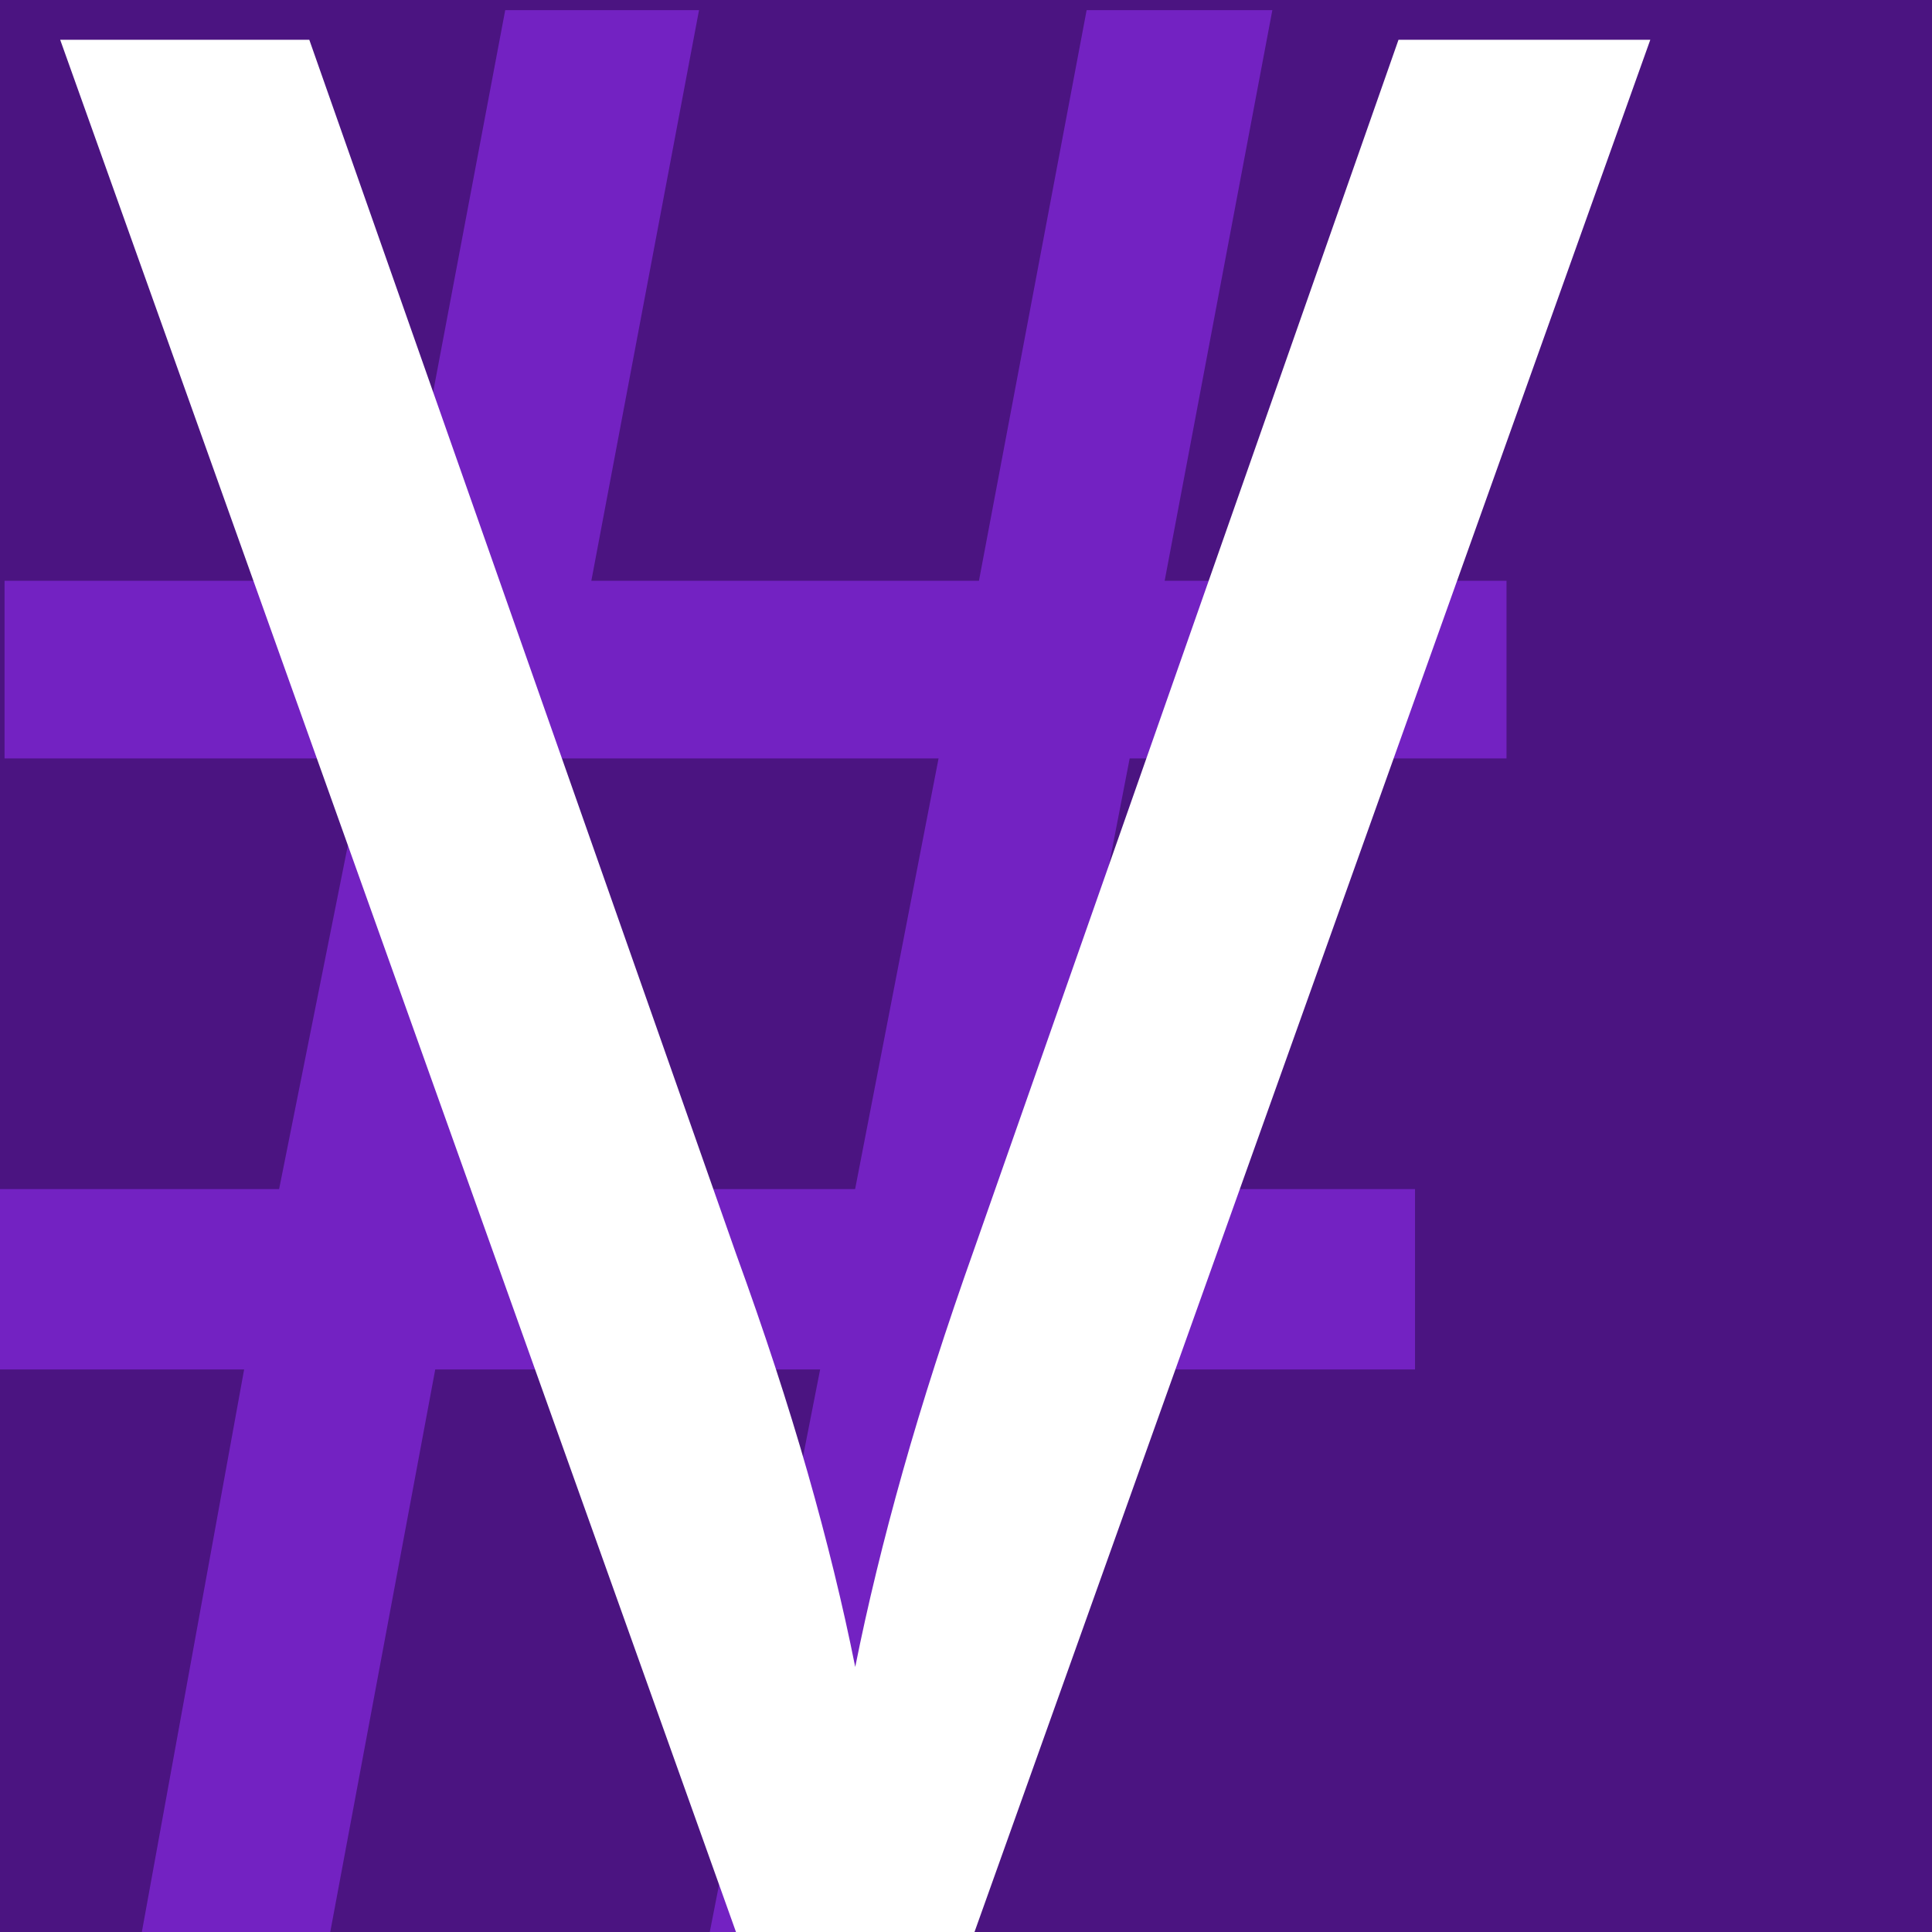
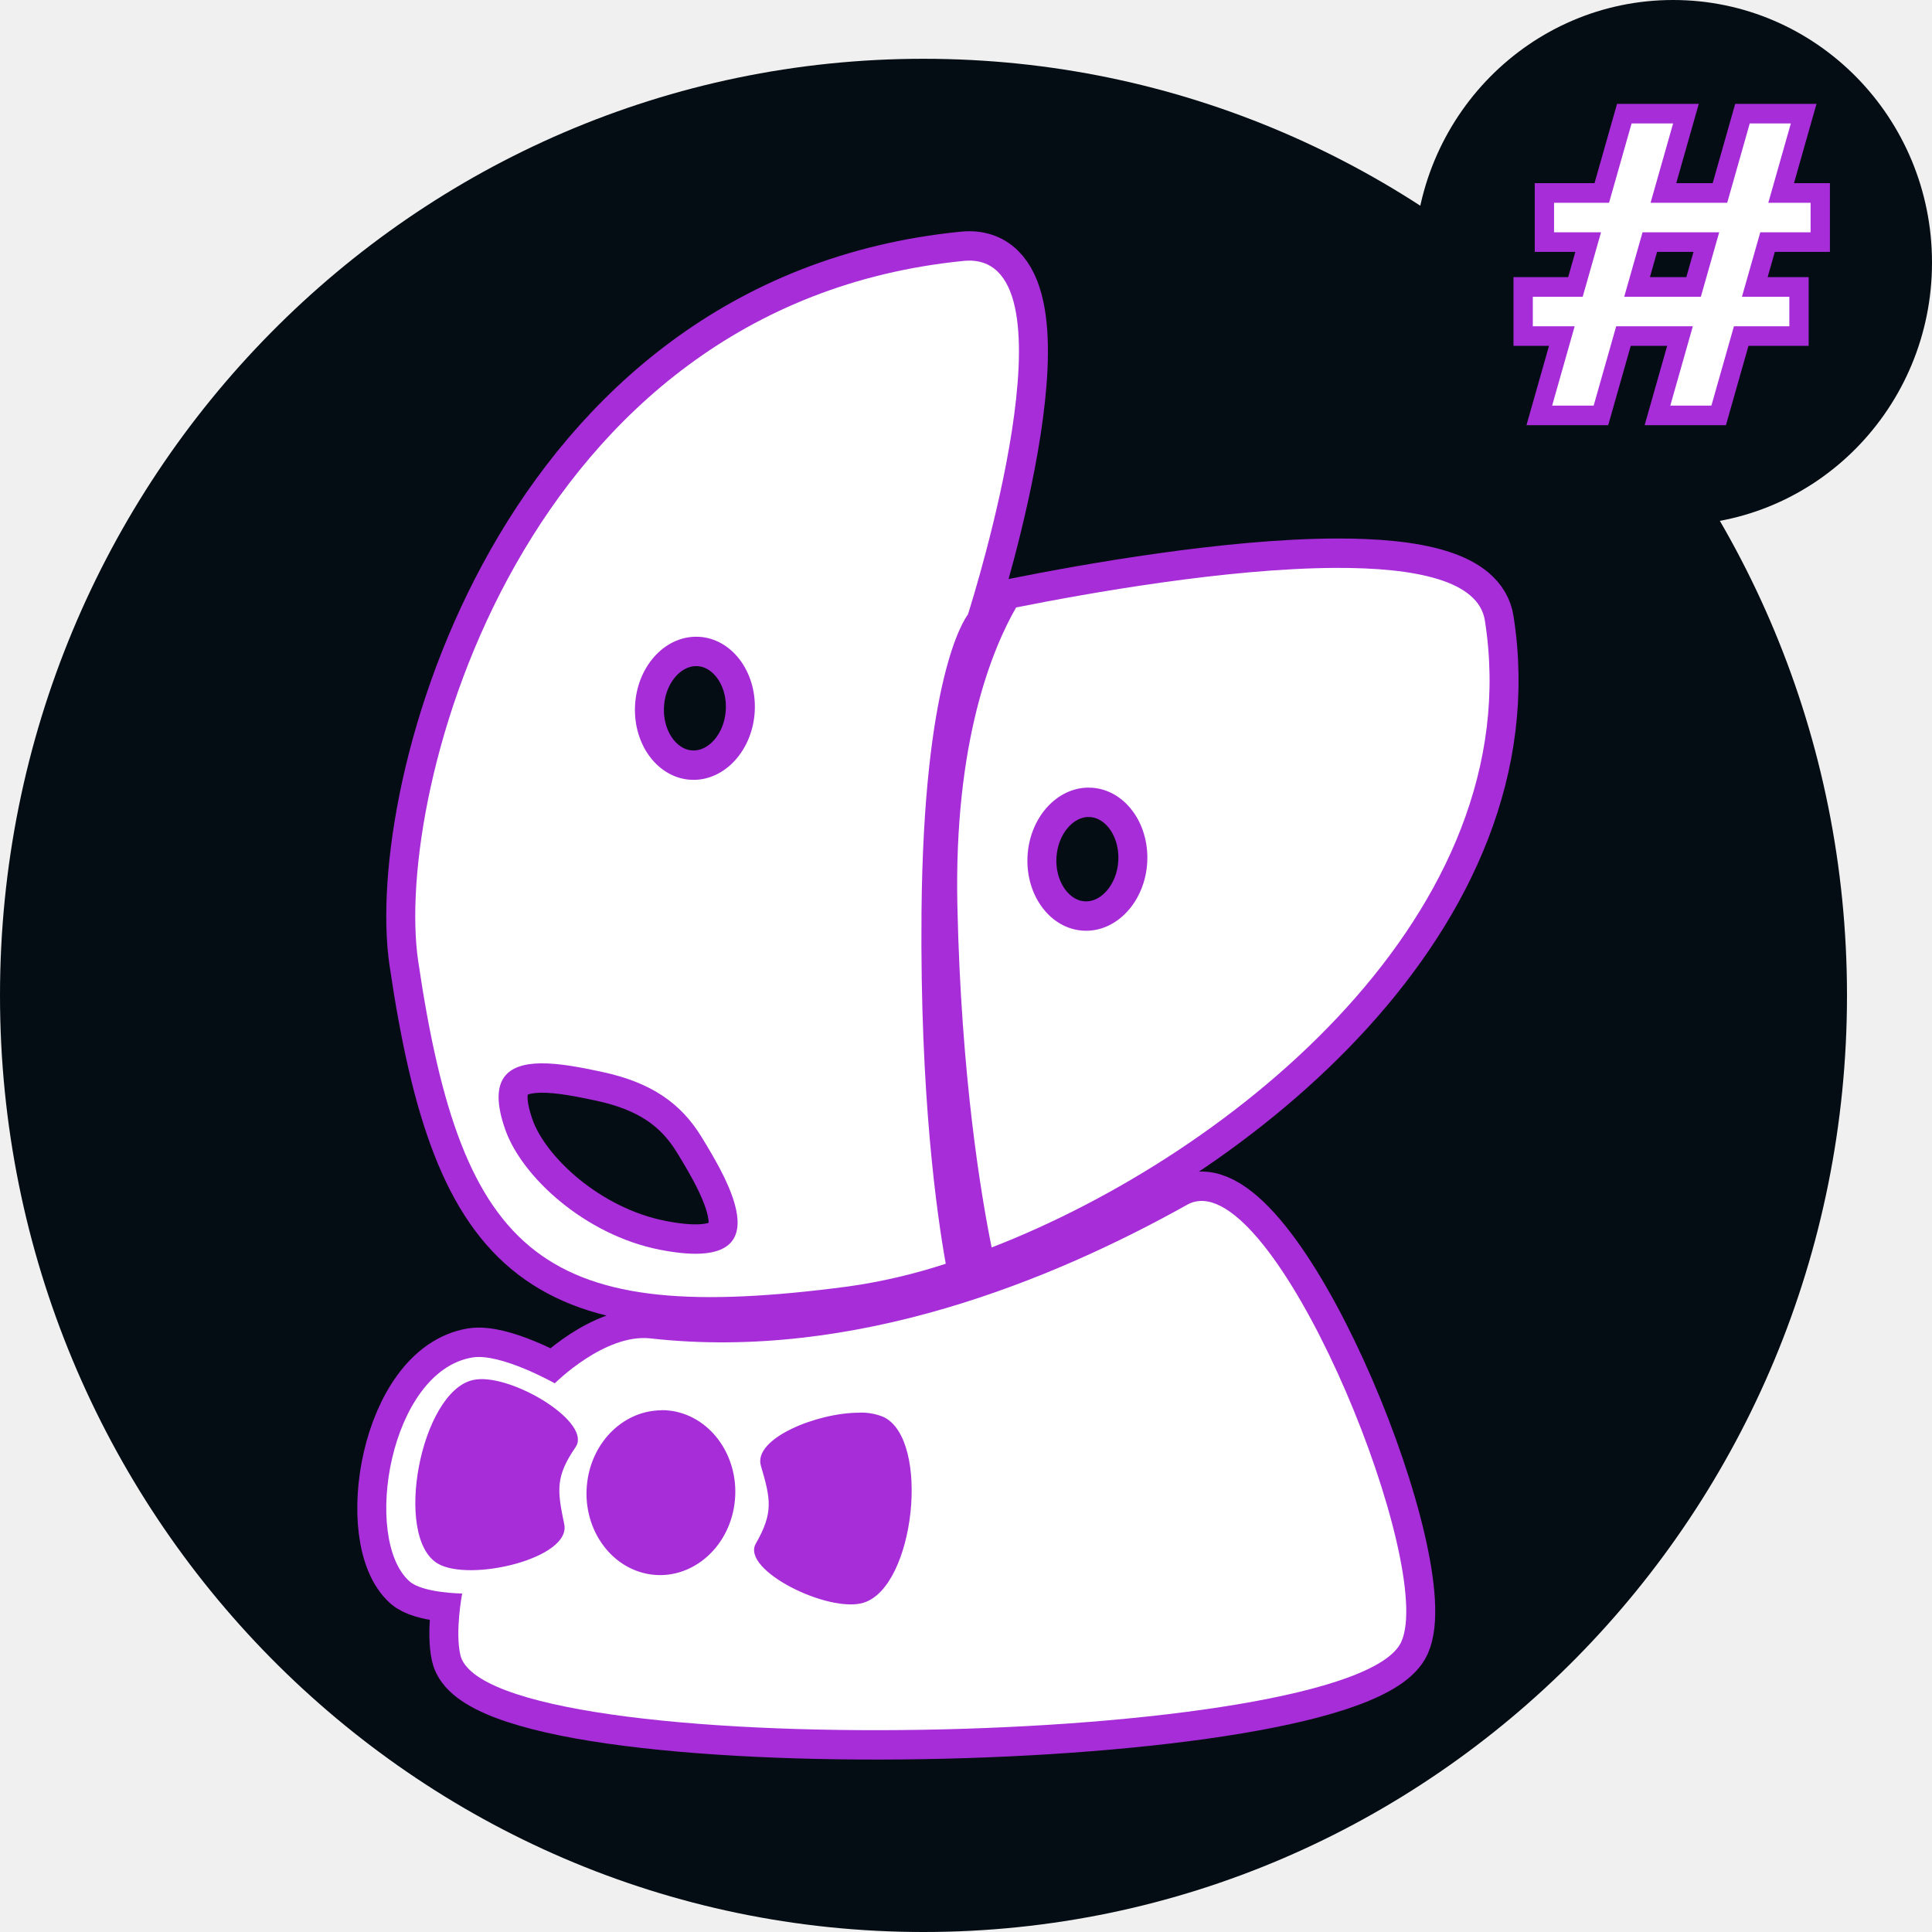
- <svg xmlns="http://www.w3.org/2000/svg" xmlns:xlink="http://www.w3.org/1999/xlink" height="1000" width="1000" version="1.1" viewBox="0 0 1000 1000" id="svg8">
-   <defs id="defs9">
-     <linearGradient id="linearGradient924">
-       <stop id="stop920" offset="0" style="stop-color:#bf06fd;stop-opacity:1;" />
-       <stop id="stop922" offset="1" style="stop-color:#bf06fd;stop-opacity:0;" />
-     </linearGradient>
-     <linearGradient id="linearGradient916" x1="82.82" y1="450.97" x2="518.04" y2="87.64" gradientUnits="userSpaceOnUse">
-       <stop style="stop-opacity:0" offset="0" stop-color="#bf06fd" id="stop912" />
-       <stop offset="1" stop-color="#0c06fd" id="stop914" />
-     </linearGradient>
-     <style id="style2">.cls-1{fill-opacity:1;fill:url(#linear-gradient);}.cls-2{fill:#fff;}</style>
-     <linearGradient gradientUnits="userSpaceOnUse" y2="87.64" x2="518.04" y1="450.97" x1="82.82" id="linear-gradient">
-       <stop id="stop4" stop-color="#bf06fd" offset="0" />
-       <stop id="stop6" stop-color="#0c06fd" offset="1" />
-     </linearGradient>
-     <linearGradient gradientUnits="userSpaceOnUse" y2="283.465" x2="495.604" y1="283.465" x1="71.326" id="linearGradient926" xlink:href="#linearGradient924" />
-   </defs>
-   <rect y="0" x="0" height="1000" width="1000" id="rect870" style="fill:#4b1481;fill-opacity:1;stroke:none;stroke-width:0;stroke-miterlimit:4;stroke-dasharray:none;stroke-opacity:1" />
-   <text id="text868" y="1000.001" x="-84.015" style="font-style:normal;font-weight:normal;font-size:1393.2px;line-height:1.25;font-family:sans-serif;letter-spacing:0px;word-spacing:0px;fill:#7322c2;fill-opacity:1;stroke:none;stroke-width:0;stroke-miterlimit:4;stroke-dasharray:none;stroke-opacity:1" xml:space="preserve">
-     <tspan style="fill:#7322c2;fill-opacity:1;stroke:none;stroke-width:0;stroke-miterlimit:4;stroke-dasharray:none;stroke-opacity:1" y="1000.001" x="-84.015" id="tspan866">#</tspan>
-   </text>
-   <text id="text944" y="999.998" x="31.147" style="font-style:normal;font-weight:normal;font-size:1371.73px;line-height:1.25;font-family:sans-serif;letter-spacing:0px;word-spacing:0px;fill:#ffffff;fill-opacity:1;stroke:none;stroke-width:34.293" xml:space="preserve">
-     <tspan style="fill:#ffffff;stroke-width:34.293" y="999.998" x="31.147" id="tspan942">V</tspan>
-   </text>
+ <svg xmlns="http://www.w3.org/2000/svg" id="svg14" version="1.1" fill="none" viewBox="0 0 500 500" height="500" width="500">
+   <defs id="defs18" />
+   <g transform="scale(1,1.014199)" id="g858">
+     <circle cx="433" cy="67" r="67" fill="#040d14" id="circle2" />
+     <circle cx="239" cy="254" r="239" fill="#040d14" id="circle4" />
+     <path style="fill:#a62dd8;fill-opacity:1;stroke:none;stroke-width:1px;stroke-linecap:butt;stroke-linejoin:miter;stroke-opacity:1" d="m 106.107,368.956 10.59,-17.922 12.22,-0.611 15.478,4.481 27.698,0.815 60.08,-1.222 12.016,16.293 -3.055,35.64 -18.126,9.776 -38.492,-9.776 -70.059,-3.259 -10.387,-5.906 z" id="path851" />
+     <path d="M 398.37,106 404.2,85.76 H 394.19 V 73.22 h 13.53 l 3.3,-11.44 H 399.69 V 49.24 h 14.85 L 420.37,29 h 15.95 l -5.83,20.24 h 14.63 L 450.95,29 h 15.84 l -5.83,20.24 h 10.12 v 12.54 h -13.64 l -3.3,11.44 h 11.44 V 85.76 H 450.62 L 444.79,106 h -15.84 l 5.83,-20.24 H 420.15 L 414.32,106 Z m 25.3,-32.78 h 14.63 l 3.3,-11.44 h -14.63 z" fill="white" id="path8" style="fill:#ffffff;fill-opacity:1;stroke:#a62dd8;stroke-width:5;stroke-miterlimit:4;stroke-dasharray:none;stroke-opacity:1;paint-order:fill markers stroke" />
+     <path d="m 250.726,66.518 c -0.462,0 -0.942,0 -1.439,0.071 C 135.007,77.846 101.779,202.148 108.231,245.285 c 11.405,76.286 32.487,93.22 111.15,83.01 a 151.066,153.69 0 0 0 25.381,-5.819 c -2.293,-12.525 -6.688,-42.88 -6.278,-89.592 0.532,-59.778 10.986,-74.752 12.015,-76.082 1.465,-4.559 28.816,-90.435 0.227,-90.302 z m 94.828,78.397 c -27.953,0.124 -63.841,6.404 -82.587,10.095 -6.191,10.645 -16.13,34.302 -15.197,76.144 0.968,43.536 6.103,73.705 8.867,87.17 62.777,-23.995 139.435,-85.698 127.656,-159.935 -1.587,-10.272 -17.979,-13.572 -38.739,-13.474 z m -165.357,17.572 h 0.523 c 8.553,0.355 15.101,8.817 14.613,18.894 v 0 c -0.488,10.077 -7.847,17.963 -16.374,17.608 v 0 c -8.562,-0.355 -15.101,-8.808 -14.613,-18.894 v 0 c 0.471,-9.837 7.49,-17.635 15.851,-17.617 z m 101.577,38.507 h 0.514 c 8.562,0.355 15.101,8.808 14.622,18.894 v 0 c -0.488,10.077 -7.847,17.963 -16.374,17.608 v 0 c -8.562,-0.355 -15.101,-8.817 -14.622,-18.894 0.48,-9.846 7.49,-17.635 15.86,-17.626 z m -141.876,70.343 c 4.952,-0.062 10.855,1.118 16.026,2.209 12.433,2.661 20.193,7.788 25.669,16.632 6.888,11.132 21.458,35.021 -10.908,28.705 -19.295,-3.77 -35.582,-18.557 -39.898,-30.568 -4.778,-13.306 0.872,-16.854 9.111,-16.978 z m 170.553,35.127 a 7.681,7.815 0 0 0 -3.182,0.94 c -34.737,19.151 -85.952,39.988 -138.903,34.125 -11.849,-1.313 -24.788,11.461 -24.788,11.461 0,0 -13.994,-7.779 -21.301,-6.6 -21.458,3.468 -28.59,46.277 -16.331,57.108 3.427,3.025 13.663,3.131 13.663,3.131 0,0 -1.866,9.624 -0.48,15.639 6.522,28.244 231.055,23.879 243.532,-3.326 8.789,-19.143 -29.81,-113.977 -52.21,-112.478 z m -186.186,45.461 c 10.001,-0.31 28.886,11.283 24.701,17.333 -5.231,7.549 -4.787,10.964 -2.938,19.692 1.848,8.729 -24.474,14.84 -32.74,10.033 -11.561,-6.742 -4.455,-43.749 9.077,-46.827 a 10.315,10.494 0 0 1 1.875,-0.231 z m 46.856,7.904 a 18.101,18.415 0 0 1 2.747,0.195 c 10.524,1.614 17.787,12.241 16.217,23.746 -1.569,11.505 -11.405,19.533 -21.867,17.963 v 0 c -10.533,-1.606 -17.796,-12.232 -16.217,-23.737 v 0 c 1.412,-10.361 9.591,-18.078 19.182,-18.122 z m 51.268,0.639 a 15.354,15.621 0 0 1 6.347,1.144 c 12.085,5.872 8.039,43.297 -5.231,47.36 -9.05,2.776 -31.816,-8.338 -27.901,-15.08 4.586,-7.912 3.871,-11.283 1.317,-19.852 -2.075,-6.954 14.526,-13.563 25.442,-13.554 z" class="cls-2" id="Victor" style="fill:#ffffff;stroke:#a62dd8;stroke-width:15;stroke-linecap:round;stroke-linejoin:round;stroke-miterlimit:4;stroke-dasharray:none;stroke-opacity:1;paint-order:markers stroke fill" />
+   </g>
</svg>
